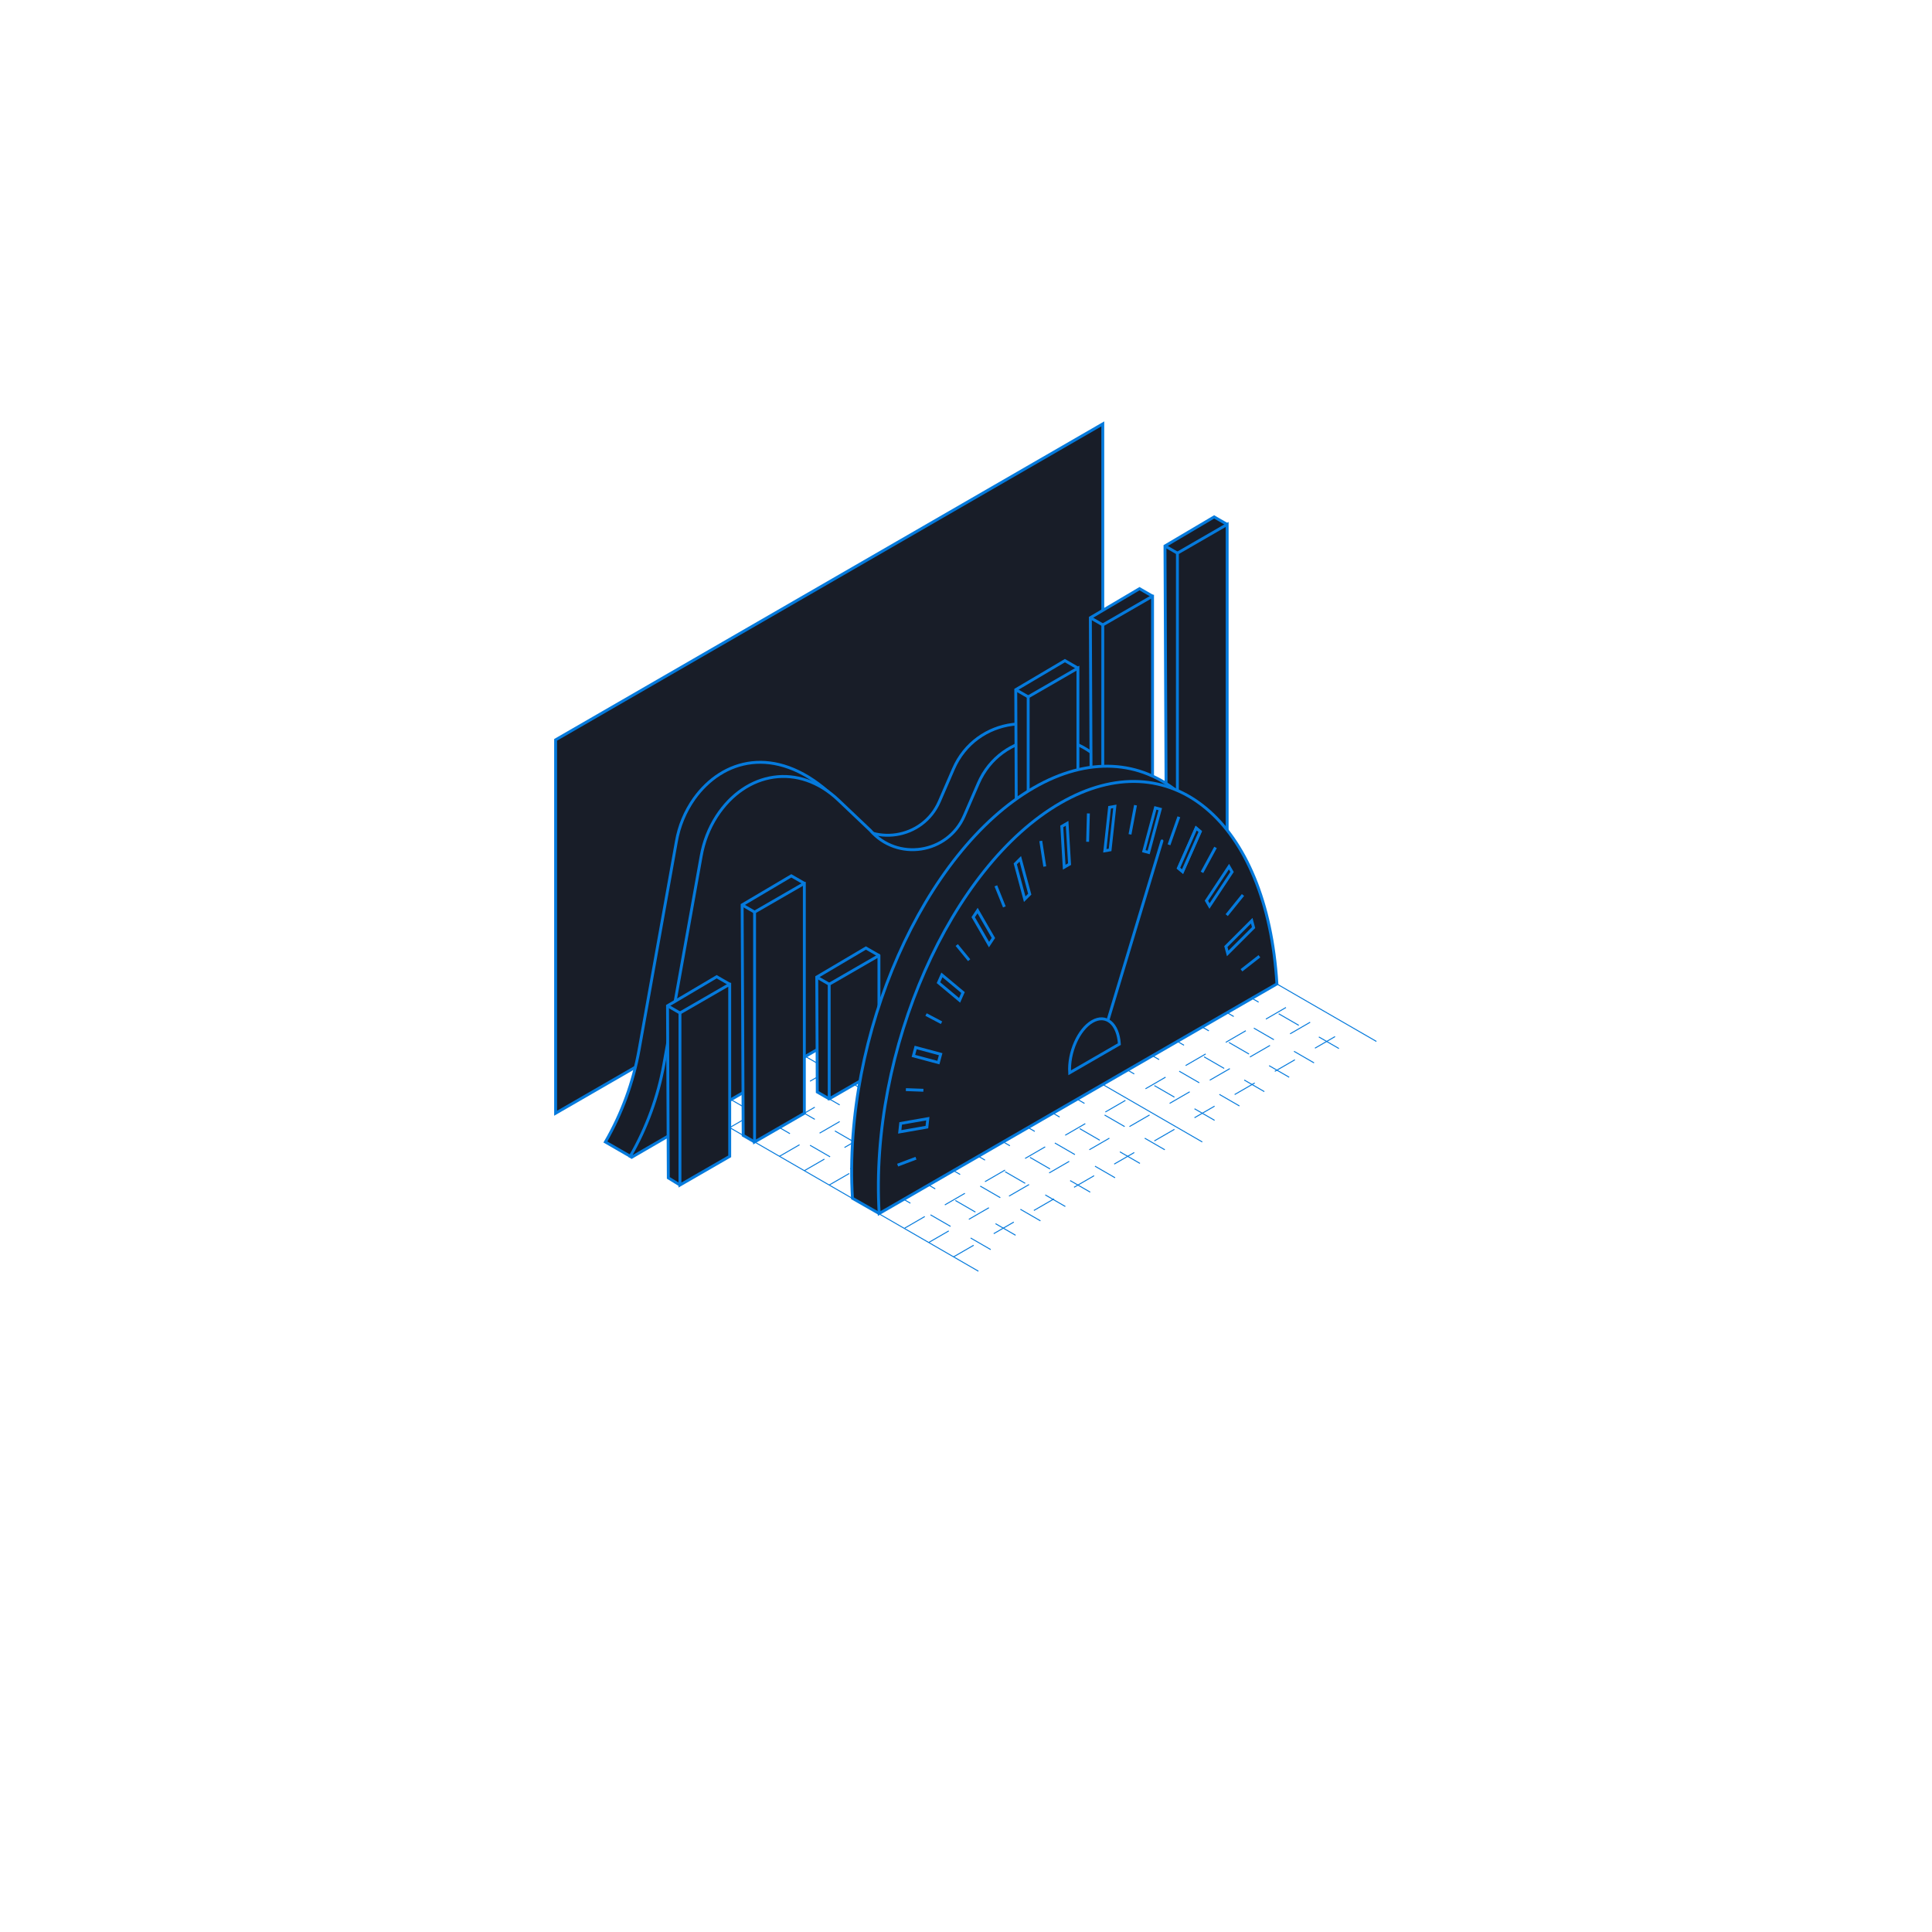
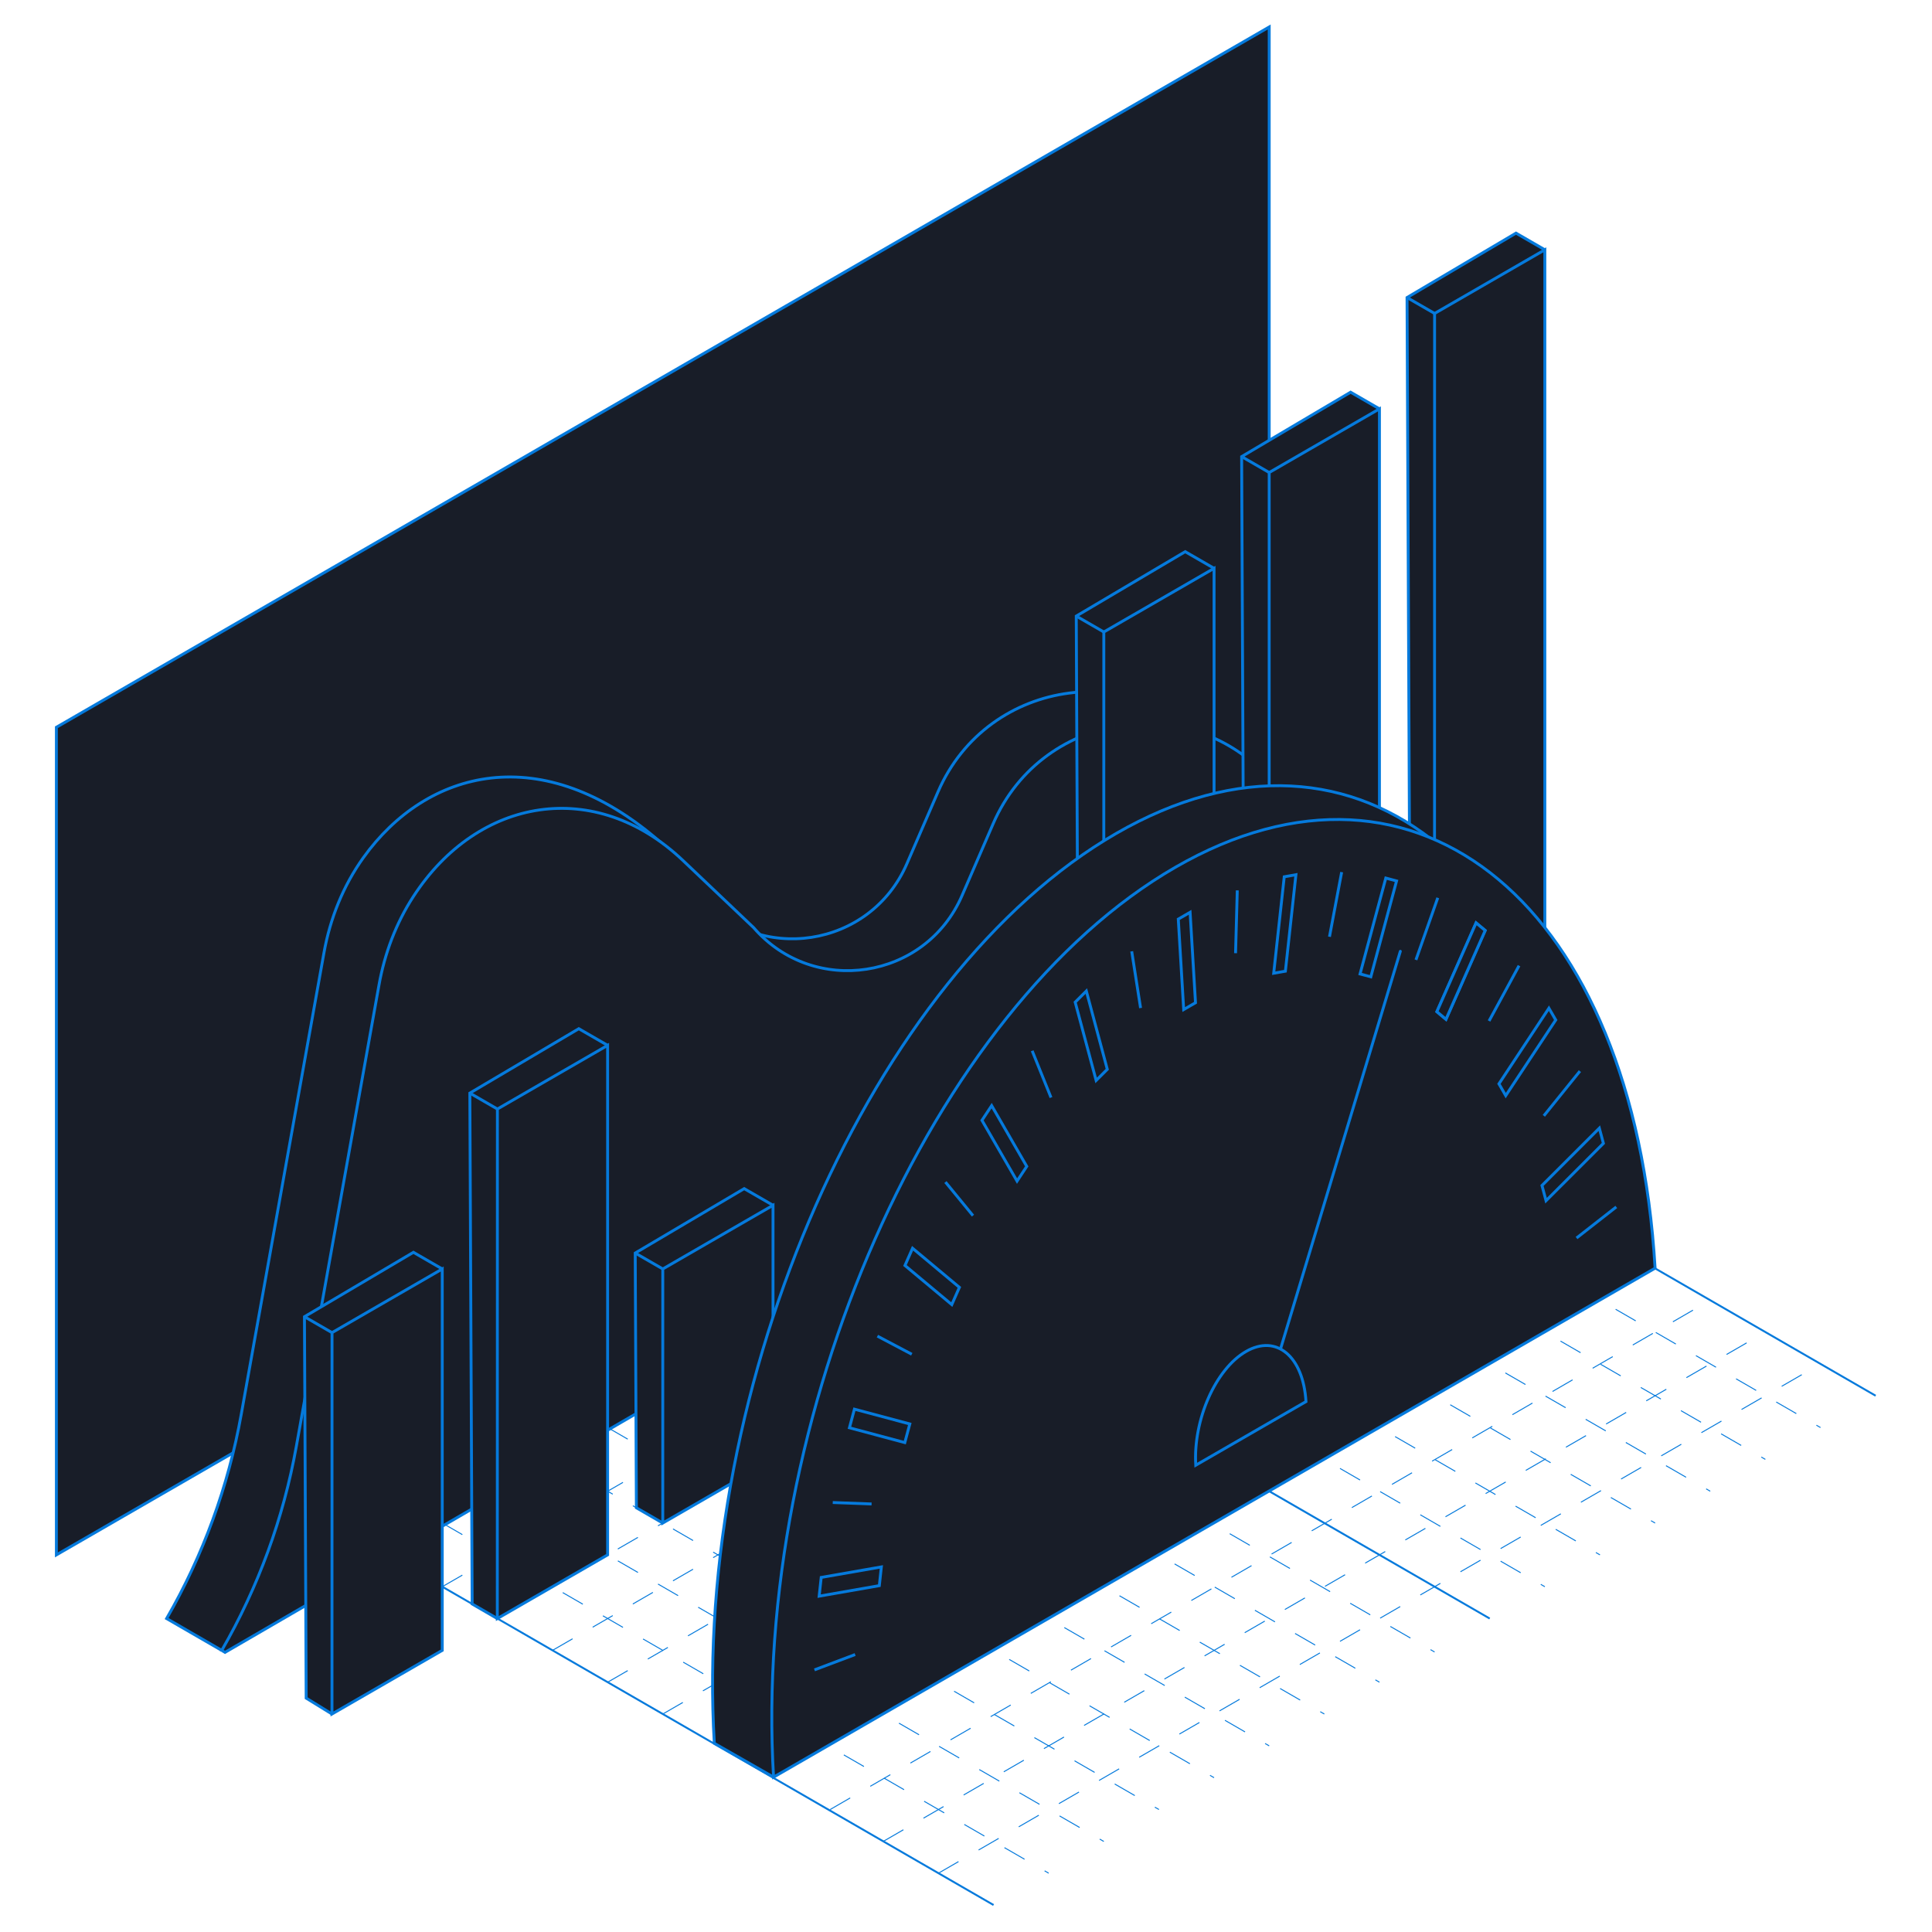
<svg xmlns="http://www.w3.org/2000/svg" id="Final_Illustrations_copy" data-name="Final Illustrations copy" viewBox="0 0 2000 2000">
  <defs>
-     <style>.cls-1,.cls-2{fill:none;}.cls-1,.cls-2,.cls-3,.cls-4{stroke:#057adc;stroke-miterlimit:10;}.cls-2{stroke-dasharray:24;}.cls-3,.cls-4{fill:#181d28;stroke-width:3px;}.cls-4{stroke-linecap:round;}</style>
+     <style>.cls-1,.cls-2{fill:none;}.cls-1,.cls-2,.cls-3,.cls-4{stroke:#057adc;stroke-miterlimit:10;}.cls-1{stroke-width:2px;}.cls-2{stroke-dasharray:24;}.cls-3,.cls-4{fill:#181d28;stroke-width:3px;}.cls-4{stroke-linecap:round;}</style>
  </defs>
-   <line class="cls-1" x1="729.65" y1="1152.42" x2="1012.87" y2="1315.96" />
-   <line class="cls-2" x1="1115.87" y1="929.42" x2="1399.09" y2="1092.96" />
-   <line class="cls-1" x1="961.38" y1="1018.62" x2="1244.6" y2="1182.16" />
-   <line class="cls-2" x1="987.13" y1="1301.09" x2="1399.09" y2="1063.22" />
-   <line class="cls-2" x1="961.38" y1="1286.23" x2="1373.34" y2="1048.36" />
-   <line class="cls-2" x1="936.55" y1="1271.36" x2="1347.6" y2="1033.47" />
-   <line class="cls-2" x1="858.37" y1="1226.76" x2="1270.47" y2="988.96" />
-   <line class="cls-2" x1="832.64" y1="1211.89" x2="1244.64" y2="974.04" />
-   <line class="cls-2" x1="806.88" y1="1197.03" x2="1218.82" y2="959.18" />
-   <line class="cls-2" x1="781.12" y1="1182.16" x2="1193.11" y2="944.29" />
-   <line class="cls-2" x1="755.39" y1="1167.29" x2="1167.4" y2="929.4" />
-   <line class="cls-2" x1="755.4" y1="1137.56" x2="1038.62" y2="1301.09" />
-   <line class="cls-2" x1="781.14" y1="1122.74" x2="1064.37" y2="1286.27" />
-   <line class="cls-2" x1="806.89" y1="1107.82" x2="1090.12" y2="1271.36" />
-   <line class="cls-2" x1="832.64" y1="1092.96" x2="1115.87" y2="1256.49" />
-   <line class="cls-2" x1="858.39" y1="1078.09" x2="1141.61" y2="1241.63" />
-   <line class="cls-2" x1="884.13" y1="1063.22" x2="1167.36" y2="1226.76" />
-   <line class="cls-2" x1="909.88" y1="1048.36" x2="1193.11" y2="1211.89" />
-   <line class="cls-2" x1="935.63" y1="1034.24" x2="1218.86" y2="1197.78" />
-   <line class="cls-2" x1="987.13" y1="1003.76" x2="1270.35" y2="1167.29" />
-   <line class="cls-2" x1="1012.87" y1="988.89" x2="1296.1" y2="1152.42" />
-   <line class="cls-2" x1="1038.62" y1="974.02" x2="1321.85" y2="1137.56" />
-   <line class="cls-2" x1="1064.37" y1="959.16" x2="1347.6" y2="1122.69" />
-   <line class="cls-2" x1="1090.12" y1="944.29" x2="1373.34" y2="1107.82" />
-   <line class="cls-1" x1="1141.61" y1="914.56" x2="1424.84" y2="1078.09" />
-   <polygon class="cls-3" points="575.16 765.89 575.16 1152.42 1141.61 825.35 1141.61 438.82 575.16 765.89" />
-   <path class="cls-3" d="M1193.11,855.09h0A154.53,154.53,0,0,1,1149,816.86l-29.91-38C1082.73,732.72,1010.28,742.13,987,796l-14.55,33.6c-17,39.33-69.3,47.36-97.35,15l-17.63-24.93c-55.38-48.51-109.37-34.07-138.88,7.11a109,109,0,0,0-18.41,44.4l-38.64,215.7a294.61,294.61,0,0,1-34.83,95.29h0L652.4,1197" />
-   <path class="cls-3" d="M653.9,1198l-1.5-.93a294.43,294.43,0,0,0,34.83-95.3l38.62-215.52a111.69,111.69,0,0,1,16-41.18c30.31-46.76,85.14-55.72,126-16.9l33,31.33c28.05,32.4,80.32,24.36,97.35-15l14.55-33.59c23.33-53.9,95.78-63.31,132.11-17.16l29.91,38A154.49,154.49,0,0,0,1218.86,870h0Z" />
-   <polyline class="cls-3" points="1270.35 542.88 1256.88 535.1 1205.99 565.18 1207.6 922.92 1218.86 929.42" />
-   <line class="cls-3" x1="1205.99" y1="565.18" x2="1218.86" y2="572.62" />
-   <polygon class="cls-3" points="1218.86 572.62 1270.35 542.89 1270.35 542.89 1270.35 899.69 1218.83 929.4 1218.82 929.39 1218.86 572.62" />
-   <polyline class="cls-3" points="1193.11 617.17 1179.63 609.39 1128.74 639.47 1130.22 967.45 1141.58 974.04" />
-   <line class="cls-3" x1="1128.74" y1="639.47" x2="1141.61" y2="646.91" />
-   <polygon class="cls-3" points="1141.61 646.91 1193.1 617.18 1193.11 617.18 1193.11 944.29 1141.59 974.04 1141.58 974.03 1141.61 646.91" />
-   <polyline class="cls-3" points="1115.86 691.66 1102.38 683.88 1051.5 713.96 1052.84 1011.97 1064.34 1018.64" />
-   <line class="cls-3" x1="1051.5" y1="713.96" x2="1064.37" y2="721.39" />
-   <polygon class="cls-3" points="1064.37 721.39 1115.86 691.66 1115.86 691.67 1115.86 988.89 1064.35 1018.64 1064.34 1018.63 1064.37 721.39" />
-   <polyline class="cls-3" points="832.64 914.46 819.16 906.67 768.27 936.75 769.35 1175.35 781.12 1182.17" />
-   <line class="cls-3" x1="768.27" y1="936.76" x2="781.14" y2="944.19" />
-   <polygon class="cls-3" points="781.14 944.19 832.63 914.46 832.64 914.46 832.64 1152.43 781.12 1182.17 781.12 1182.17 781.14 944.19" />
-   <polyline class="cls-3" points="755.39 1018.89 741.91 1011.11 691.02 1041.19 691.83 1219.33 703.88 1226.75" />
-   <line class="cls-3" x1="691.03" y1="1041.19" x2="703.9" y2="1048.63" />
-   <polygon class="cls-3" points="703.9 1048.63 755.38 1018.9 755.39 1018.9 755.39 1197.03 703.88 1226.74 703.88 1226.74 703.9 1048.63" />
-   <polyline class="cls-3" points="909.88 989.15 896.4 981.37 845.51 1011.45 846.05 1130.43 858.37 1137.56" />
-   <line class="cls-3" x1="845.51" y1="1011.45" x2="858.38" y2="1018.88" />
-   <polygon class="cls-3" points="858.38 1018.88 909.87 989.15 909.88 989.16 909.88 1107.82 858.38 1137.55 858.37 1137.55 858.38 1018.88" />
-   <path class="cls-3" d="M1294.19,1002.73c-10.09-169-110.43-252.85-224.13-187.2s-197.69,255.88-187.61,424.91l27.67,15.8" />
-   <path class="cls-3" d="M910.12,1256.24C900,1087.2,984,897,1097.72,831.32s214,18.16,224.13,187.2Z" />
-   <polygon class="cls-3" points="1099.15 855.49 1104.67 852.3 1107.19 894.54 1101.67 897.73 1099.15 855.49" />
-   <polygon class="cls-3" points="1051 894.28 1056.2 889.08 1065.99 925.64 1060.78 930.84 1051 894.28" />
-   <polygon class="cls-3" points="1007.46 949.46 1011.99 942.6 1028.38 970.98 1023.84 977.84 1007.46 949.46" />
-   <polygon class="cls-3" points="971.49 1017.26 975.05 1009.21 996.92 1027.48 993.36 1035.53 971.49 1017.26" />
-   <polygon class="cls-3" points="945.56 1093.07 947.89 1084.37 973.76 1091.29 971.42 1099.98 945.56 1093.07" />
-   <polygon class="cls-3" points="931.42 1171.7 932.37 1162.96 960.47 1158.05 959.51 1166.79 931.42 1171.7" />
-   <polygon class="cls-3" points="1295.8 953.13 1297.7 960.23 1270.91 987 1269.01 979.9 1295.8 953.13" />
-   <polygon class="cls-3" points="1272.25 897.1 1275.43 902.61 1252.09 937.93 1248.91 932.42 1272.25 897.1" />
-   <polygon class="cls-3" points="1238.24 857.25 1242.48 860.8 1224.18 902.27 1219.93 898.72 1238.24 857.25" />
-   <polygon class="cls-3" points="1238.24 857.25 1242.48 860.8 1224.18 902.27 1219.93 898.72 1238.24 857.25" />
-   <polygon class="cls-3" points="1196.07 836.32 1201.1 837.66 1189.07 882.45 1184.05 881.1 1196.07 836.32" />
-   <polygon class="cls-3" points="1148.63 835.72 1154.09 834.76 1149.17 879.81 1143.71 880.76 1148.63 835.72" />
-   <line class="cls-3" x1="1077.4" y1="870.53" x2="1081.54" y2="897.02" />
-   <line class="cls-3" x1="1030.91" y1="917" x2="1039.71" y2="938.83" />
-   <line class="cls-3" x1="990.4" y1="978.3" x2="1003.26" y2="993.98" />
-   <line class="cls-3" x1="958.63" y1="1050.26" x2="974.68" y2="1058.72" />
-   <line class="cls-3" x1="937.76" y1="1127.97" x2="955.9" y2="1128.64" />
-   <line class="cls-3" x1="929.23" y1="1206.14" x2="948.22" y2="1198.97" />
-   <line class="cls-3" x1="1303.72" y1="989.92" x2="1285.16" y2="1004.43" />
-   <line class="cls-3" x1="1286.74" y1="926.48" x2="1269.88" y2="947.36" />
-   <line class="cls-3" x1="1258.3" y1="877.24" x2="1244.29" y2="903.06" />
-   <line class="cls-3" x1="1220.34" y1="845.54" x2="1210.14" y2="874.53" />
-   <line class="cls-3" x1="1175.46" y1="833.54" x2="1169.76" y2="863.74" />
-   <line class="cls-3" x1="1126.7" y1="842.06" x2="1125.9" y2="871.41" />
-   <line class="cls-4" x1="1135.94" y1="1092.64" x2="1202.86" y2="870.53" />
-   <path class="cls-3" d="M1107.31,1110.55c-1.27-21.13,9.23-44.91,23.45-53.11s26.75,2.27,28,23.4Z" />
+   <line class="cls-1" x1="400.78" y1="1609.6" x2="1028.53" y2="1972.07" />
+   <line class="cls-2" x1="1256.81" y1="1115.33" x2="1884.57" y2="1477.8" />
+   <line class="cls-1" x1="914.4" y1="1313.04" x2="1542.15" y2="1675.51" />
+   <line class="cls-2" x1="971.47" y1="1939.12" x2="1884.57" y2="1411.89" />
+   <line class="cls-2" x1="914.4" y1="1906.17" x2="1827.5" y2="1378.94" />
+   <line class="cls-2" x1="859.36" y1="1873.22" x2="1770.43" y2="1345.94" />
+   <line class="cls-2" x1="686.09" y1="1774.36" x2="1599.49" y2="1247.29" />
+   <line class="cls-2" x1="629.05" y1="1741.41" x2="1542.23" y2="1214.23" />
+   <line class="cls-2" x1="571.95" y1="1708.46" x2="1485.01" y2="1181.28" />
+   <line class="cls-2" x1="514.86" y1="1675.51" x2="1428.01" y2="1148.29" />
+   <line class="cls-2" x1="457.84" y1="1642.55" x2="1371.03" y2="1115.28" />
+   <line class="cls-2" x1="457.85" y1="1576.65" x2="1085.6" y2="1939.12" />
+   <line class="cls-2" x1="514.92" y1="1543.8" x2="1142.67" y2="1906.27" />
+   <line class="cls-2" x1="571.98" y1="1510.75" x2="1199.74" y2="1873.22" />
+   <line class="cls-2" x1="629.05" y1="1477.8" x2="1256.81" y2="1840.26" />
+   <line class="cls-2" x1="686.12" y1="1444.85" x2="1313.88" y2="1807.31" />
+   <line class="cls-2" x1="743.19" y1="1411.89" x2="1370.95" y2="1774.36" />
+   <line class="cls-2" x1="800.26" y1="1378.94" x2="1428.02" y2="1741.41" />
+   <line class="cls-2" x1="857.33" y1="1347.66" x2="1485.08" y2="1710.13" />
+   <line class="cls-2" x1="971.47" y1="1280.09" x2="1599.22" y2="1642.55" />
+   <line class="cls-2" x1="1028.53" y1="1247.14" x2="1656.29" y2="1609.6" />
+   <line class="cls-2" x1="1085.6" y1="1214.18" x2="1713.36" y2="1576.65" />
+   <line class="cls-2" x1="1142.67" y1="1181.23" x2="1770.43" y2="1543.7" />
+   <line class="cls-2" x1="1199.74" y1="1148.28" x2="1827.5" y2="1510.75" />
+   <line class="cls-1" x1="1313.88" y1="1082.38" x2="1941.64" y2="1444.85" />
+   <polygon class="cls-3" points="58.37 752.86 58.37 1609.6 1313.88 884.67 1313.88 27.93 58.37 752.86" />
+   <path class="cls-3" d="M1428,950.57h0a342.44,342.44,0,0,1-97.84-84.73l-66.28-84.2c-80.53-102.29-241.11-81.43-292.83,38l-32.24,74.47c-37.74,87.17-153.6,105-215.78,33.17L684,872.05c-122.73-107.51-242.4-75.51-307.82,15.75-20.94,29.2-34.46,63.05-40.8,98.42L249.7,1464.3a652.7,652.7,0,0,1-77.2,211.21h0l57.07,33" />
+   <path class="cls-3" d="M232.9,1710.52l-3.33-2.06a652.7,652.7,0,0,0,77.2-211.21l85.59-477.71c5.8-32.41,17.5-63.62,35.41-91.25C495,824.64,616.5,804.77,707.05,890.83l73.07,69.43c62.19,71.81,178,54,215.78-33.17l32.24-74.46c51.73-119.47,212.31-140.32,292.83-38l66.28,84.19a342.25,342.25,0,0,0,97.83,84.73h0Z" />
+   <polyline class="cls-3" points="1599.22 258.59 1569.35 241.34 1456.56 308.02 1460.14 1100.93 1485.09 1115.33" />
+   <line class="cls-3" x1="1456.56" y1="308.02" x2="1485.08" y2="324.49" />
+   <path class="cls-3" d="M1485.08,324.49l114.13-65.89h0v790.82L1485,1115.28h0Z" />
+   <polyline class="cls-3" points="1428.01 423.25 1398.14 406 1285.34 472.68 1288.63 1199.61 1313.8 1214.23" />
+   <line class="cls-3" x1="1285.34" y1="472.68" x2="1313.87" y2="489.15" />
+   <path class="cls-3" d="M1313.87,489.15,1428,423.26h0v725l-114.19,65.93h0Z" />
+   <polyline class="cls-3" points="1256.8 588.34 1226.93 571.09 1114.14 637.77 1117.12 1298.29 1142.6 1313.08" />
+   <line class="cls-3" x1="1114.14" y1="637.77" x2="1142.67" y2="654.24" />
+   <path class="cls-3" d="M1142.67,654.24l114.12-65.89h0v658.78l-114.18,65.93h0Z" />
+   <polyline class="cls-3" points="629.05 1082.16 599.17 1064.91 486.38 1131.58 488.77 1660.41 514.86 1675.54" />
+   <line class="cls-3" x1="486.38" y1="1131.58" x2="514.91" y2="1148.06" />
+   <path class="cls-3" d="M514.91,1148.06,629,1082.16h0v527.44l-114.18,65.92h0Z" />
+   <polyline class="cls-3" points="457.84 1313.64 427.97 1296.39 315.17 1363.06 316.96 1757.88 343.66 1774.34" />
+   <line class="cls-3" x1="315.17" y1="1363.06" x2="343.7" y2="1379.54" />
+   <path class="cls-3" d="M343.7,1379.54l114.12-65.9h0v394.81l-114.16,65.87h0Z" />
+   <polyline class="cls-3" points="800.25 1247.71 770.38 1230.47 657.58 1297.14 658.78 1560.85 686.09 1576.65" />
+   <line class="cls-3" x1="657.58" y1="1297.14" x2="686.11" y2="1313.62" />
+   <path class="cls-3" d="M686.11,1313.62l114.12-65.9h0v263L686.1,1576.64s0,0,0,0Z" />
+   <path class="cls-3" d="M1652.05,1277.8c-22.35-374.65-244.76-560.41-496.76-414.91S717.12,1430.05,739.47,1804.7l61.31,35" />
+   <path class="cls-3" d="M800.78,1839.69C778.43,1465,964.6,1043.38,1216.6,897.88S1691,938.15,1713.36,1312.8Z" />
+   <polygon class="cls-3" points="1219.76 951.46 1231.99 944.4 1237.57 1038.02 1225.35 1045.08 1219.76 951.46" />
+   <polygon class="cls-3" points="1113.03 1037.45 1124.56 1025.92 1146.26 1106.94 1134.72 1118.47 1113.03 1037.45" />
+   <polygon class="cls-3" points="1016.52 1159.75 1026.57 1144.55 1062.89 1207.45 1052.85 1222.65 1016.52 1159.75" />
+   <polygon class="cls-3" points="936.81 1310.03 944.69 1292.18 993.17 1332.67 985.29 1350.52 936.81 1310.03" />
+   <polygon class="cls-3" points="879.33 1478.04 884.5 1458.77 941.83 1474.09 936.66 1493.36 879.33 1478.04" />
+   <polygon class="cls-3" points="847.99 1652.34 850.11 1632.95 912.38 1622.06 910.27 1641.45 847.99 1652.34" />
+   <polygon class="cls-3" points="1655.63 1167.87 1659.84 1183.61 1600.46 1242.96 1596.24 1227.22 1655.63 1167.87" />
+   <polygon class="cls-3" points="1603.43 1043.68 1610.49 1055.89 1558.74 1134.19 1551.69 1121.98 1603.43 1043.68" />
+   <polygon class="cls-3" points="1528.04 955.38 1537.45 963.24 1496.87 1055.15 1487.46 1047.29 1528.04 955.38" />
+   <polygon class="cls-3" points="1528.04 955.38 1537.45 963.24 1496.87 1055.15 1487.46 1047.29 1528.04 955.38" />
+   <polygon class="cls-3" points="1434.58 908.97 1445.72 911.95 1419.07 1011.21 1407.93 1008.23 1434.58 908.97" />
+   <polygon class="cls-3" points="1329.44 907.64 1341.53 905.52 1330.63 1005.37 1318.53 1007.48 1329.44 907.64" />
+   <line class="cls-3" x1="1171.55" y1="984.8" x2="1180.72" y2="1043.51" />
+   <line class="cls-3" x1="1068.51" y1="1087.79" x2="1088.01" y2="1136.18" />
+   <line class="cls-3" x1="978.72" y1="1223.66" x2="1007.23" y2="1258.42" />
+   <line class="cls-3" x1="908.3" y1="1383.15" x2="943.87" y2="1401.92" />
+   <line class="cls-3" x1="862.05" y1="1555.4" x2="902.26" y2="1556.89" />
+   <line class="cls-3" x1="843.13" y1="1728.65" x2="885.24" y2="1712.77" />
+   <line class="cls-3" x1="1673.18" y1="1249.41" x2="1632.04" y2="1281.59" />
+   <line class="cls-3" x1="1635.53" y1="1108.82" x2="1598.17" y2="1155.09" />
+   <line class="cls-3" x1="1572.5" y1="999.67" x2="1541.46" y2="1056.89" />
+   <line class="cls-3" x1="1488.38" y1="929.4" x2="1465.77" y2="993.67" />
+   <line class="cls-3" x1="1388.89" y1="902.81" x2="1376.27" y2="969.75" />
+   <line class="cls-3" x1="1280.83" y1="921.71" x2="1279.04" y2="986.75" />
+   <line class="cls-4" x1="1301.29" y1="1477.1" x2="1449.62" y2="984.8" />
+   <path class="cls-3" d="M1237.84,1516.79c-2.8-46.83,20.47-99.54,52-117.72s59.31,5,62.1,51.86Z" />
</svg>
